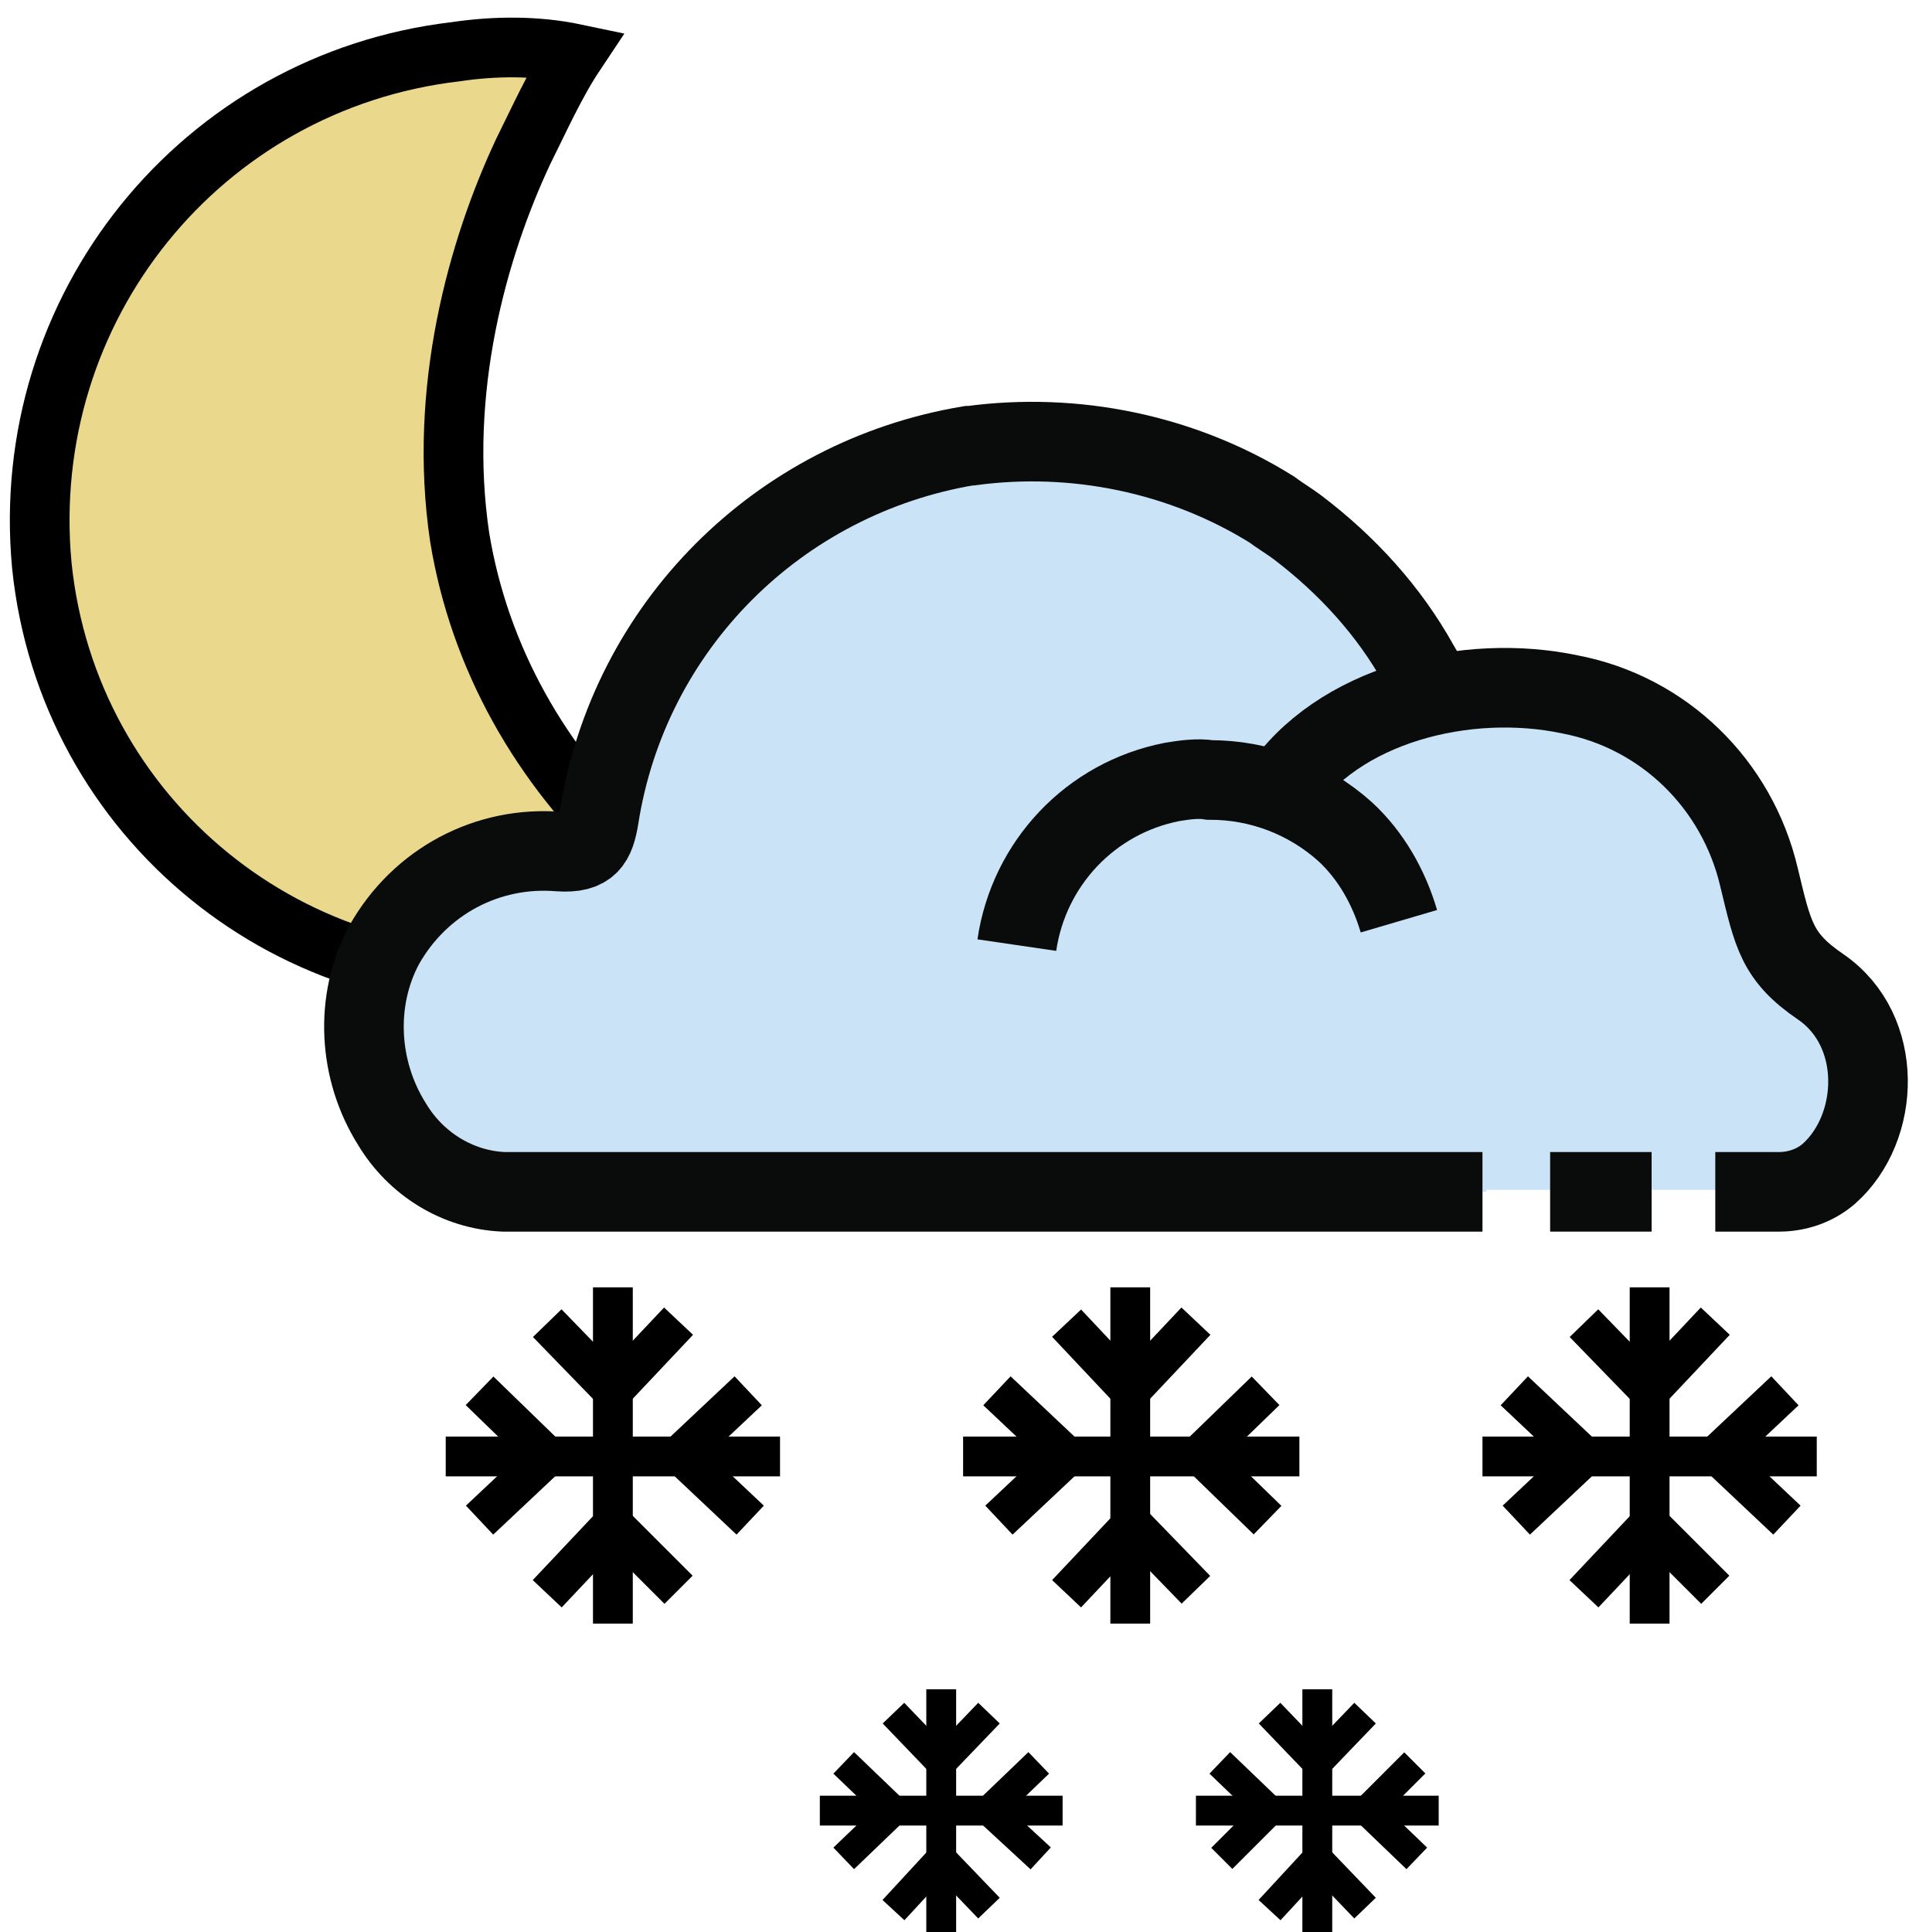
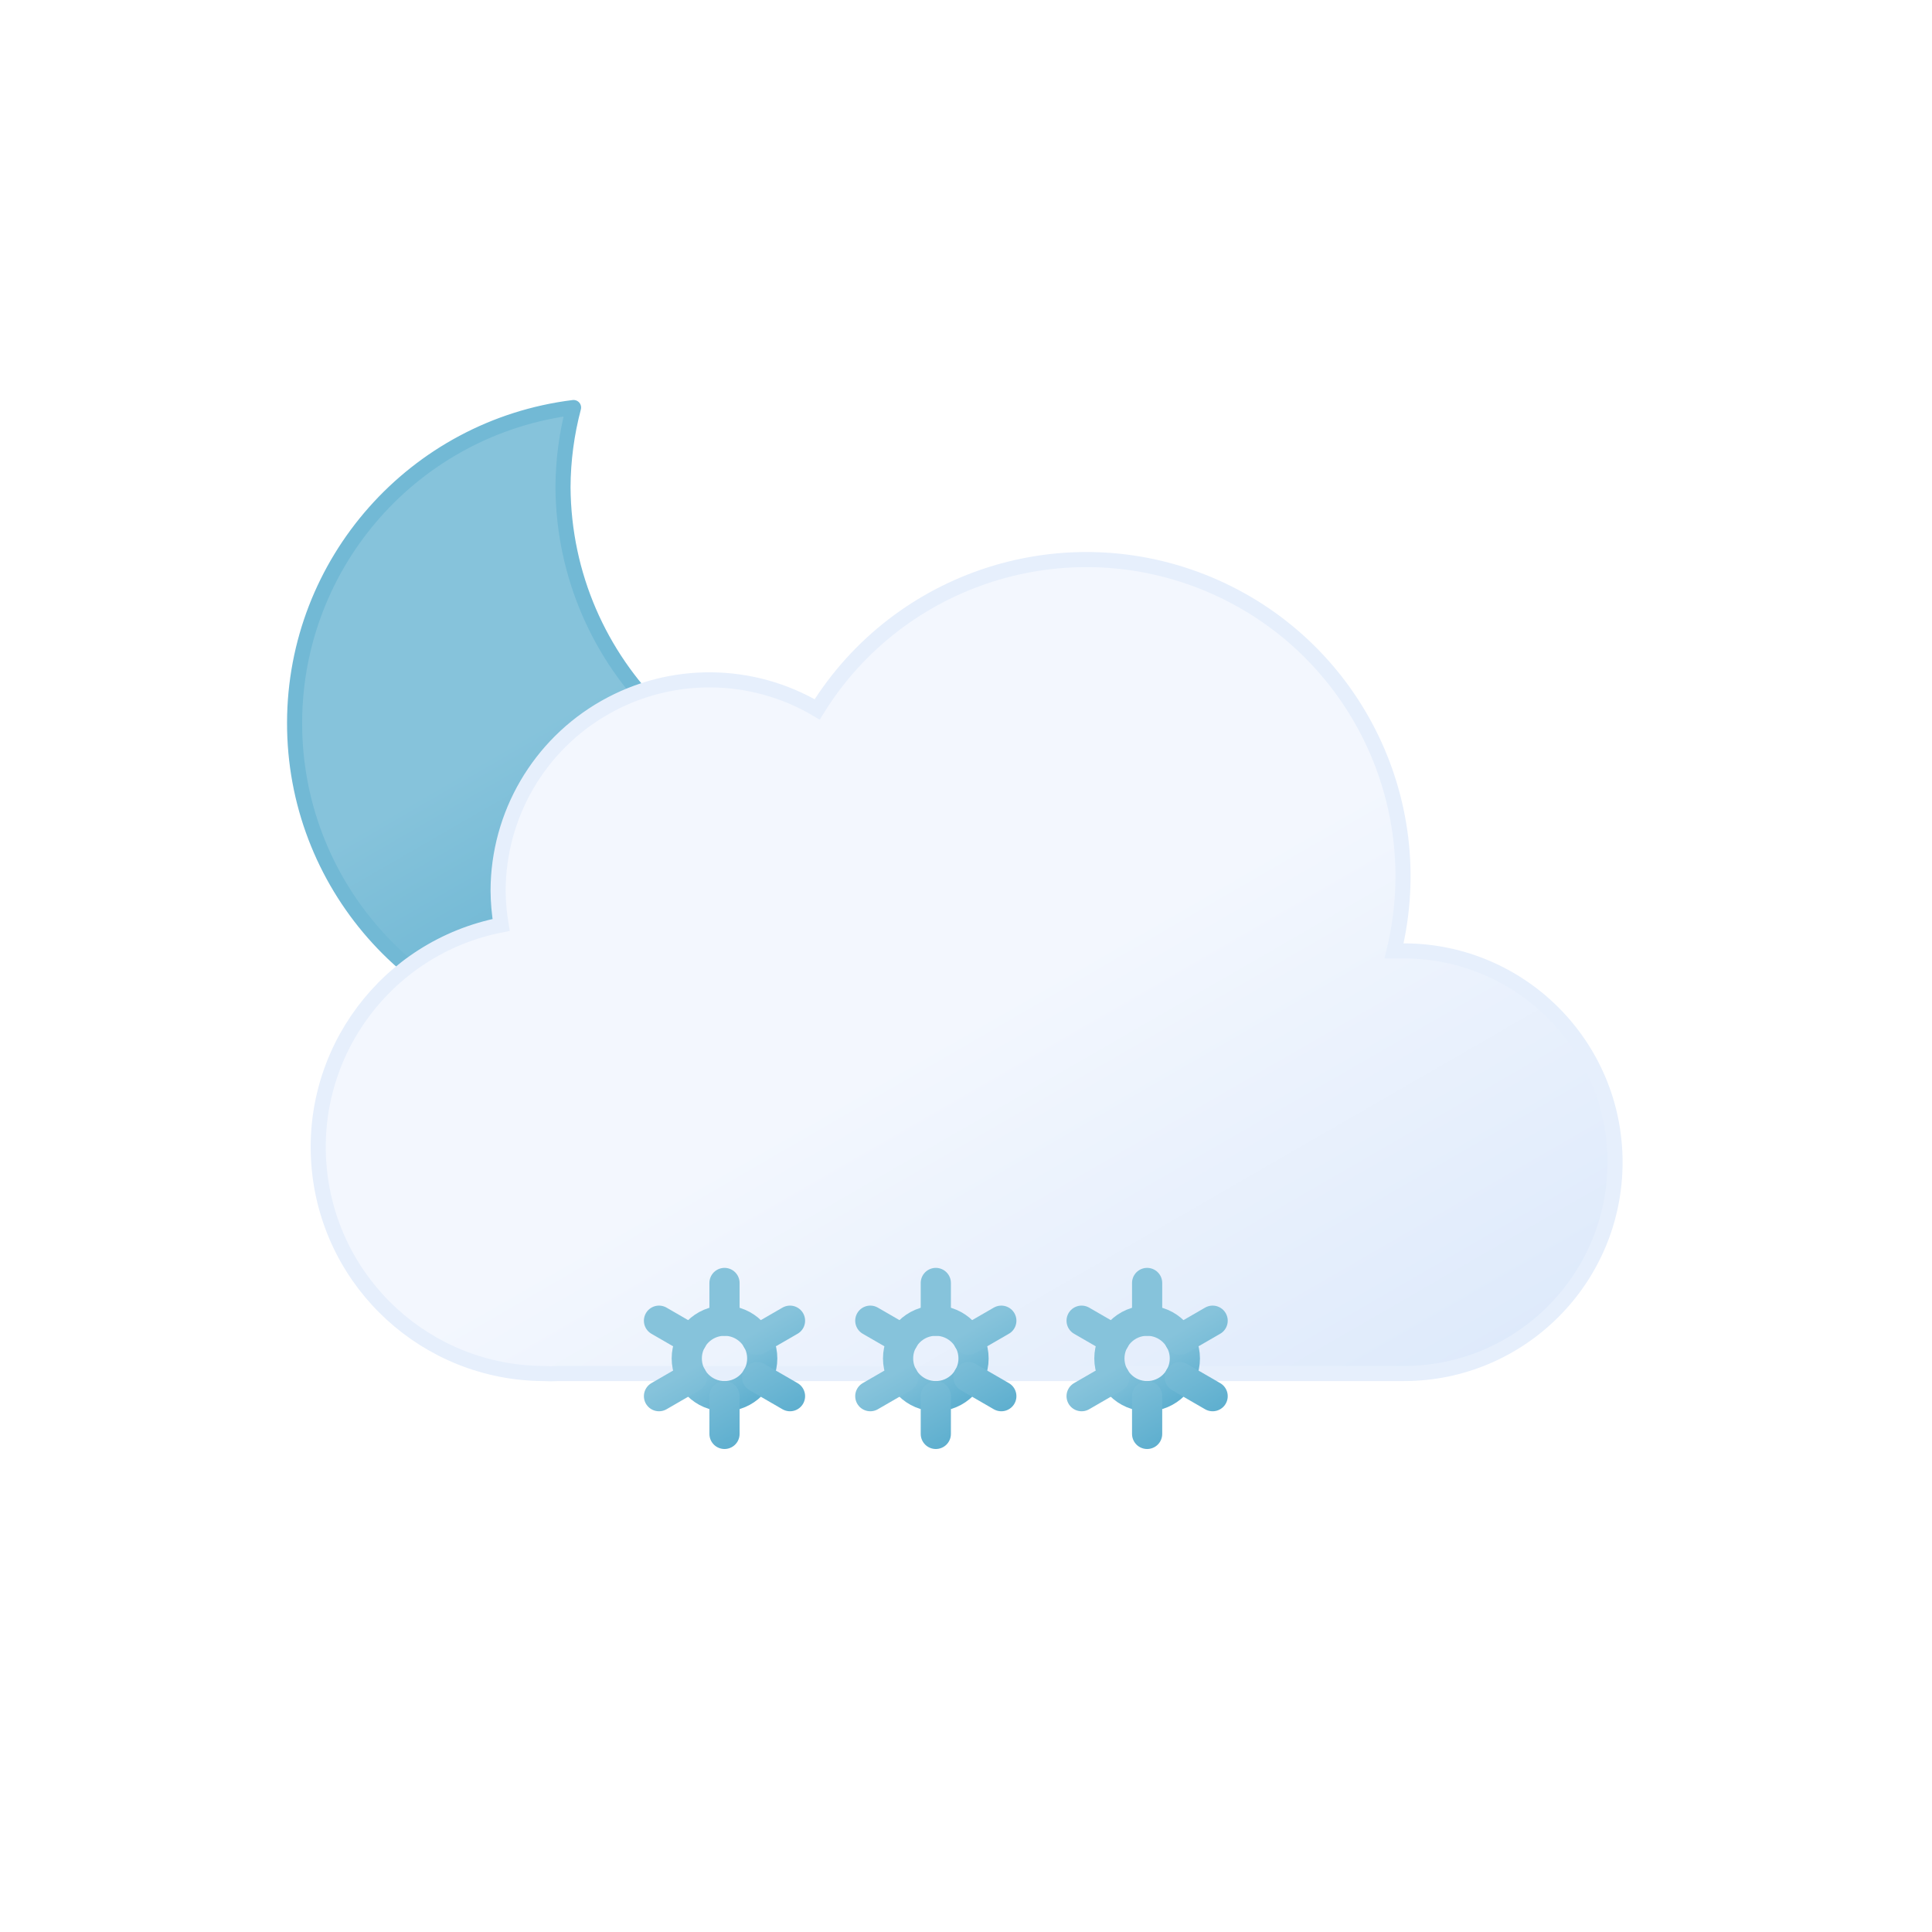
- <svg xmlns="http://www.w3.org/2000/svg" version="1.1" id="Layer_1" x="0px" y="0px" viewBox="16 -16.1 95.9 97.1" style="enable-background:new 16 -16.1 95.9 97.1;" xml:space="preserve">
-   <style type="text/css">
- 	.st0{fill:#EAD88C;}
- 	.st1{fill:none;stroke:#000000;stroke-width:3;stroke-miterlimit:10;}
- 	.st2{fill:none;}
- 	.st3{fill:#CAE3F6;}
- 	.st4{fill:none;stroke:#000000;stroke-width:1.5;stroke-miterlimit:10;}
- 	.st5{fill:none;stroke:#000000;stroke-width:2;stroke-miterlimit:10;}
- 	.st6{fill:none;stroke:#0A0B0B;stroke-width:4;stroke-miterlimit:10;}
- </style>
+ <svg xmlns="http://www.w3.org/2000/svg" xmlns:xlink="http://www.w3.org/1999/xlink" viewBox="0 0 64 64">
+   <defs>
+     <linearGradient id="a" x1="13.58" y1="15.57" x2="24.15" y2="33.87" gradientUnits="userSpaceOnUse">
+       <stop offset="0" stop-color="#86c3db" />
+       <stop offset="0.45" stop-color="#86c3db" />
+       <stop offset="1" stop-color="#5eafcf" />
+       <animateTransform attributeName="gradientTransform" type="rotate" values="10 19.22 24.293; -10 19.22 24.293; 10 19.22 24.293" dur="10s" repeatCount="indefinite" />
+     </linearGradient>
+     <linearGradient id="b" x1="22.56" y1="21.96" x2="39.2" y2="50.8" gradientUnits="userSpaceOnUse">
+       <stop offset="0" stop-color="#f3f7fe" />
+       <stop offset="0.45" stop-color="#f3f7fe" />
+       <stop offset="1" stop-color="#deeafb" />
+     </linearGradient>
+     <linearGradient id="c" x1="30.12" y1="43.48" x2="31.88" y2="46.52" xlink:href="#a" />
+     <linearGradient id="d" x1="29.67" y1="42.69" x2="32.33" y2="47.31" xlink:href="#a" />
+     <linearGradient id="e" x1="23.12" y1="43.48" x2="24.88" y2="46.52" xlink:href="#a" />
+     <linearGradient id="f" x1="22.67" y1="42.69" x2="25.33" y2="47.31" xlink:href="#a" />
+     <linearGradient id="g" x1="37.12" y1="43.48" x2="38.88" y2="46.52" xlink:href="#a" />
+     <linearGradient id="h" x1="36.67" y1="42.69" x2="39.33" y2="47.31" xlink:href="#a" />
+   </defs>
+   <path d="M29.33,26.68A10.61,10.61,0,0,1,18.65,16.14,10.5,10.5,0,0,1,19,13.5,10.54,10.54,0,1,0,30.5,26.61,11.48,11.48,0,0,1,29.33,26.68Z" stroke="#72b9d5" stroke-linecap="round" stroke-linejoin="round" stroke-width="0.5" fill="url(#a)">
+     <animateTransform attributeName="transform" type="rotate" values="-10 19.22 24.293; 10 19.22 24.293; -10 19.22 24.293" dur="10s" repeatCount="indefinite" />
+   </path>
+   <path d="M46.5,31.5l-.32,0a10.49,10.49,0,0,0-19.11-8,7,7,0,0,0-10.57,6,7.21,7.21,0,0,0,.1,1.14A7.5,7.5,0,0,0,18,45.5a4.19,4.19,0,0,0,.5,0v0h28a7,7,0,0,0,0-14Z" stroke="#e6effc" stroke-miterlimit="10" stroke-width="0.5" fill="url(#b)" />
  <g>
-     <g>
-       <path class="st0" d="M38.9-13.5C26.1-12,16.9-0.6,18.1,12.3c1.3,12.8,12.7,22,25.4,20.7c3-0.4,5.7-1.2,8.5-2.7    c-1.6-1.1-3-2.3-4.3-3.7c-4.5-4.2-7.6-9.6-8.6-15.7C38,3.5,40-3.6,42.3-8.5c0.8-1.6,1.6-3.4,2.6-4.9C43-13.8,40.9-13.8,38.9-13.5z    " />
-       <path class="st1" d="M38.9-13.5C26.1-12,16.9-0.6,18.1,12.3c1.3,12.8,12.7,22,25.4,20.7c3-0.4,5.7-1.2,8.5-2.7    c-1.6-1.1-3-2.3-4.3-3.7c-4.5-4.2-7.6-9.6-8.6-15.7C38,3.5,40-3.6,42.3-8.5c0.8-1.6,1.6-3.4,2.6-4.9C43-13.8,40.9-13.8,38.9-13.5z    " />
-       <path class="st2" d="M60-11.1l-0.4-0.3c-5-3.6-11.1-5.2-18.3-4.6c-3.9,0.3-11.3,4-11.5,4.2C20.6-6.4,15.9,6.1,18.9,17.1    c0.3,1,0.6,1.9,1,2.9c1.4,3.6,3.7,6.9,6.6,9.5" />
-     </g>
-     <path class="st3" d="M90.7,43.8H42.2c-2.3-0.1-4.3-1.4-5.5-3.4c-1.7-2.7-1.9-6.1-0.4-9c1.7-3.1,5.1-5,8.7-4.7   c1.5,0.1,1.8-0.5,1.9-1.7c1.5-9.5,8.9-17,18.4-18.6h0.1c5.2-0.7,10.4,0.4,14.8,3.2c0.4,0.3,0.9,0.6,1.3,0.9c2.4,1.9,4.5,4.2,6,6.9   l0.7,1.2" />
-     <path class="st3" d="M67.6,31.4c0.6-4.1,3.6-7.3,7.6-8.2c0.6-0.1,1.3-0.1,1.9-0.1c2.5,0,4.9,0.9,6.7,2.6c1.3,1.2,2.2,2.8,2.7,4.5" />
-     <path class="st3" d="M80.7,23.7c2.8-4.4,9.3-6,14.4-4.9c4.7,0.9,8.3,4.5,9.3,9.1c0.7,2.9,0.9,4,3.1,5.5c3.1,2.2,2.9,7.1,0.4,9.4   c-0.7,0.6-1.5,0.9-2.4,0.9H88.7" />
-     <line class="st2" x1="94.1" y1="43.8" x2="99.1" y2="43.8" />
-     <polyline class="st4" points="79.8,79.9 82.2,77.3 84.6,79.8  " />
-     <polyline class="st4" points="84.6,70 82.2,72.5 79.8,70  " />
-     <line class="st4" x1="82.2" y1="68.8" x2="82.2" y2="81" />
-     <polyline class="st4" points="87.2,77.3 84.7,74.9 87.1,72.5  " />
-     <polyline class="st4" points="77.3,72.5 79.8,74.9 77.4,77.3  " />
-     <line class="st4" x1="76.1" y1="74.9" x2="88.3" y2="74.9" />
-     <polyline class="st4" points="60.9,79.9 63.3,77.3 65.7,79.8  " />
-     <polyline class="st4" points="65.7,70 63.3,72.5 60.9,70  " />
-     <line class="st4" x1="63.3" y1="68.8" x2="63.3" y2="81" />
-     <polyline class="st4" points="68.3,77.3 65.7,74.9 68.2,72.5  " />
-     <polyline class="st4" points="58.4,72.5 60.9,74.9 58.4,77.3  " />
-     <line class="st4" x1="57.2" y1="74.9" x2="69.4" y2="74.9" />
-     <polyline class="st5" points="95.6,64 98.9,60.5 102.2,63.8  " />
-     <polyline class="st5" points="102.2,50.3 98.9,53.8 95.6,50.4  " />
-     <line class="st5" x1="98.9" y1="48.6" x2="98.9" y2="65.5" />
-     <polyline class="st5" points="105.8,60.3 102.3,57 105.7,53.8  " />
-     <polyline class="st5" points="92.1,53.8 95.6,57.1 92.2,60.3  " />
-     <line class="st5" x1="90.5" y1="57.1" x2="107.3" y2="57.1" />
-     <polyline class="st5" points="69.6,64 72.9,60.5 76.1,63.8  " />
-     <polyline class="st5" points="76.1,50.3 72.8,53.8 69.6,50.4  " />
-     <line class="st5" x1="72.8" y1="48.6" x2="72.8" y2="65.5" />
-     <polyline class="st5" points="79.7,60.3 76.3,57 79.6,53.8  " />
-     <polyline class="st5" points="66.1,53.8 69.6,57.1 66.2,60.3  " />
-     <line class="st5" x1="64.4" y1="57.1" x2="81.3" y2="57.1" />
-     <polyline class="st5" points="43.5,64 46.8,60.5 50.1,63.8  " />
-     <polyline class="st5" points="50.1,50.3 46.8,53.8 43.5,50.4  " />
-     <line class="st5" x1="46.8" y1="48.6" x2="46.8" y2="65.5" />
-     <polyline class="st5" points="53.7,60.3 50.2,57 53.6,53.8  " />
-     <polyline class="st5" points="40.1,53.8 43.5,57.1 40.1,60.3  " />
-     <line class="st5" x1="38.4" y1="57.1" x2="55.2" y2="57.1" />
-     <path class="st6" d="M90.5,43.8H41.3c-2.3-0.1-4.4-1.4-5.6-3.4c-1.7-2.7-1.9-6.2-0.4-9c1.8-3.2,5.2-5,8.8-4.7   c1.5,0.1,1.8-0.5,2-1.7c1.5-9.6,9-17.1,18.6-18.7h0.1C70,5.6,75.4,6.7,79.9,9.5c0.4,0.3,0.9,0.6,1.3,0.9c2.5,1.9,4.6,4.2,6.1,6.9   l0.7,1.2" />
-     <path class="st6" d="M67.1,31.4c0.6-4.1,3.7-7.4,7.8-8.2c0.6-0.1,1.3-0.2,1.9-0.1c2.5,0,4.9,0.9,6.8,2.6c1.3,1.2,2.2,2.8,2.7,4.5" />
-     <path class="st6" d="M80.3,23.7c2.9-4.4,9.4-6,14.6-4.9c4.7,0.9,8.4,4.5,9.5,9.2c0.7,2.9,0.9,4,3.1,5.5c3.2,2.2,3,7.1,0.4,9.4   c-0.7,0.6-1.6,0.9-2.5,0.9h-3.2" />
-     <line class="st6" x1="93.9" y1="43.8" x2="99" y2="43.8" />
+     <circle cx="31" cy="45" r="1.25" fill="none" stroke-miterlimit="10" stroke="url(#c)" />
+     <path d="M33.17,46.25l-1.09-.63m-2.16-1.24-1.09-.63M31,42.5v1.25m0,3.75V46.25m-1.08-.63-1.09.63m4.34-2.5-1.09.63" fill="none" stroke-linecap="round" stroke-miterlimit="10" stroke="url(#d)" />
+     <animateTransform attributeName="transform" type="translate" additive="sum" values="-1 -6; 1 12" dur="4s" repeatCount="indefinite" />
+     <animateTransform attributeName="transform" type="rotate" additive="sum" values="0 31 45; 360 31 45" dur="9s" repeatCount="indefinite" />
+     <animate attributeName="opacity" values="0;1;1;1;0" dur="4s" repeatCount="indefinite" />
+   </g>
+   <g>
+     <circle cx="24" cy="45" r="1.25" fill="none" stroke-miterlimit="10" stroke="url(#e)" />
+     <path d="M26.17,46.25l-1.09-.63m-2.16-1.24-1.09-.63M24,42.5v1.25m0,3.75V46.25m-1.08-.63-1.09.63m4.34-2.5-1.09.63" fill="none" stroke-linecap="round" stroke-miterlimit="10" stroke="url(#f)" />
+     <animateTransform attributeName="transform" type="translate" additive="sum" values="1 -6; -1 12" begin="-2s" dur="4s" repeatCount="indefinite" />
+     <animateTransform attributeName="transform" type="rotate" additive="sum" values="0 24 45; 360 24 45" dur="9s" repeatCount="indefinite" />
+     <animate attributeName="opacity" values="0;1;1;1;0" begin="-2s" dur="4s" repeatCount="indefinite" />
+   </g>
+   <g>
+     <circle cx="38" cy="45" r="1.25" fill="none" stroke-miterlimit="10" stroke="url(#g)" />
+     <path d="M40.17,46.25l-1.09-.63m-2.16-1.24-1.09-.63M38,42.5v1.25m0,3.75V46.25m-1.08-.63-1.09.63m4.34-2.5-1.09.63" fill="none" stroke-linecap="round" stroke-miterlimit="10" stroke="url(#h)" />
+     <animateTransform attributeName="transform" type="translate" additive="sum" values="1 -6; -1 12" begin="-1s" dur="4s" repeatCount="indefinite" />
+     <animateTransform attributeName="transform" type="rotate" additive="sum" values="0 38 45; 360 38 45" dur="9s" repeatCount="indefinite" />
+     <animate attributeName="opacity" values="0;1;1;1;0" begin="-1s" dur="4s" repeatCount="indefinite" />
  </g>
</svg>
